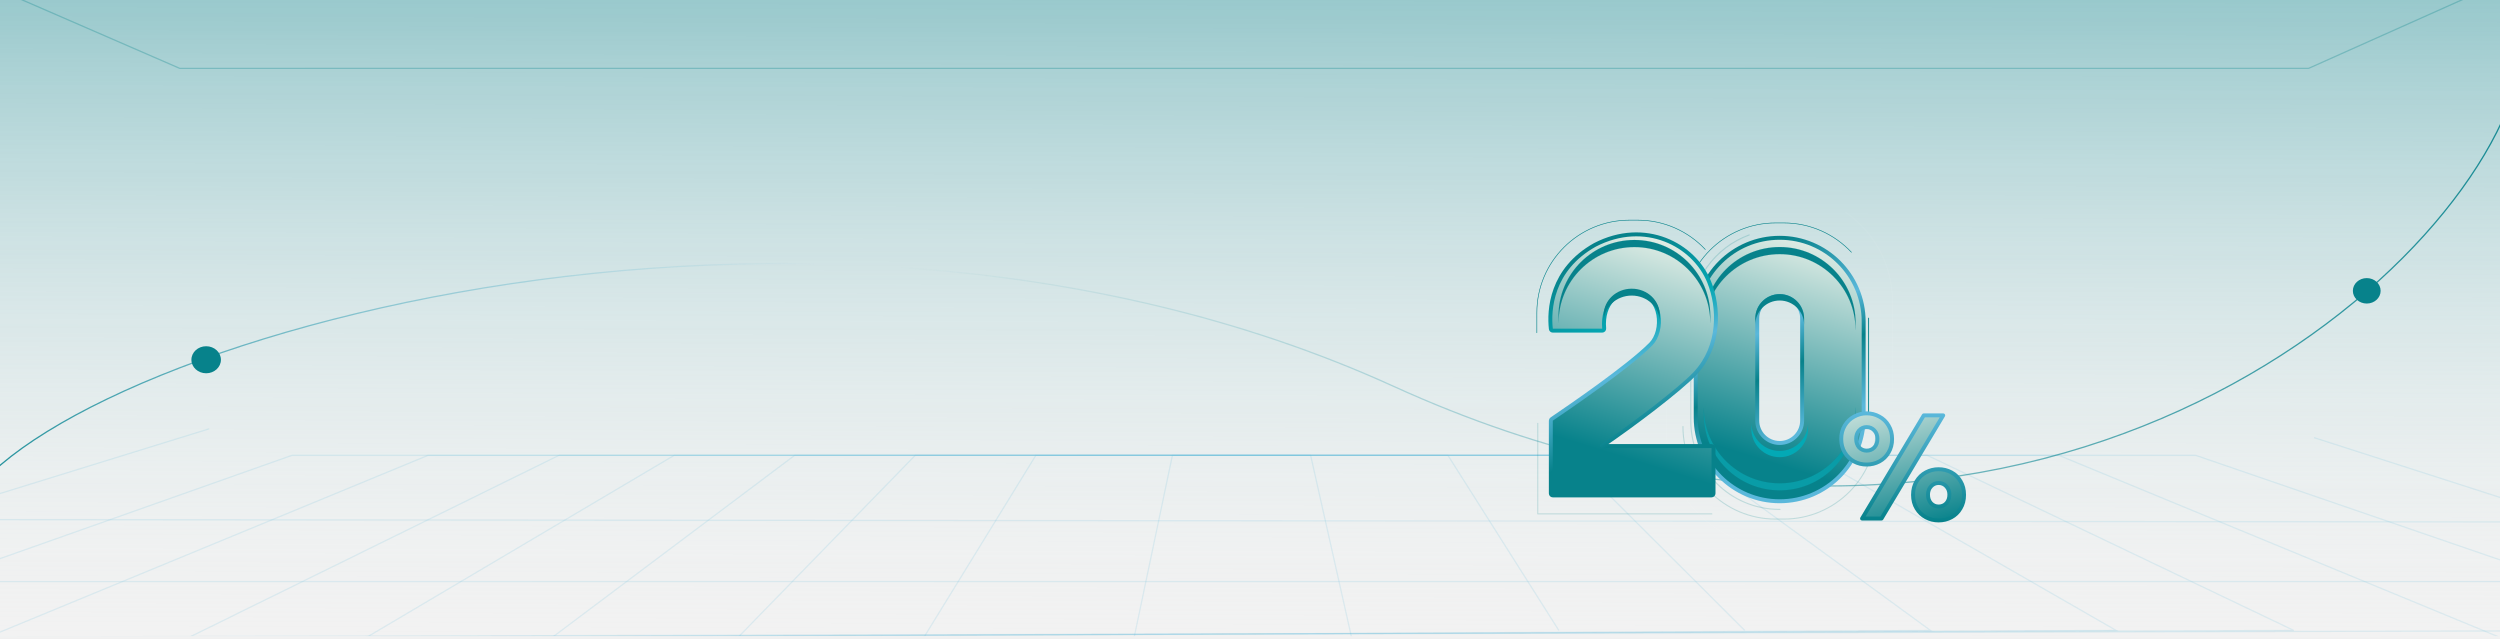
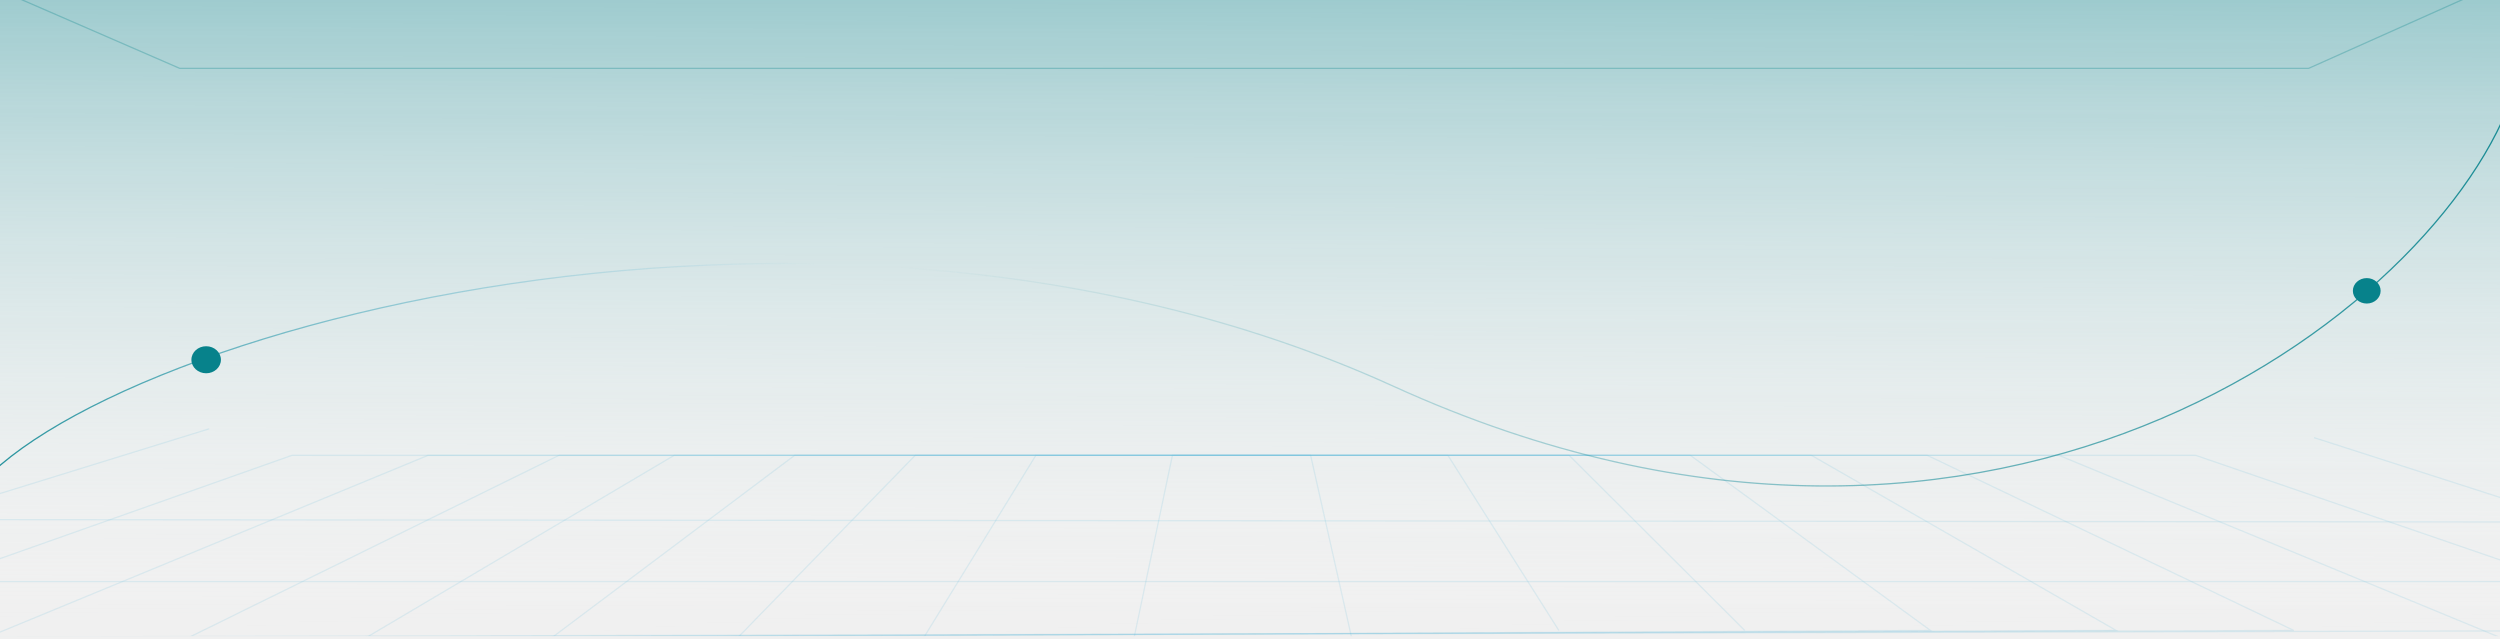
<svg xmlns="http://www.w3.org/2000/svg" width="1920" height="490" viewBox="0 0 1920 490" fill="none">
-   <rect width="1920" height="489.828" fill="url(#paint0_linear_1387_4308)" />
-   <g clip-path="url(#clip0_1387_4308)">
-     <mask id="mask0_1387_4308" style="mask-type:alpha" maskUnits="userSpaceOnUse" x="-217" y="-148" width="2341" height="637">
+   <rect width="1920" height="489.828" fill="url(#paint0_linear_5521_79)" />
+   <g clip-path="url(#clip0_5521_79)">
+     <mask id="mask0_5521_79" style="mask-type:alpha" maskUnits="userSpaceOnUse" x="-217" y="-148" width="2341" height="637">
      <path d="M2124 -147.948H-217V488.829H2124V-147.948Z" fill="white" />
    </mask>
-     <g mask="url(#mask0_1387_4308)">
+     <g mask="url(#mask0_5521_79)">
      <path d="M160.676 329.311L-357.395 489.607H2254.57L1777.21 336.111" stroke="#5AB8DB" stroke-opacity="0.15" />
-       <path d="M-171.18 489.57L224.199 349.698H1686.24L2077.76 484.187L-171.18 489.57Z" stroke="#5AB8DB" stroke-opacity="0.15" />
+       <path d="M-171.18 489.569L224.199 349.698H1686.24L2077.76 484.186L-171.18 489.569Z" stroke="#5AB8DB" stroke-opacity="0.15" />
      <path d="M-10 489.568L328.74 349.698H1581.16L1920 489.568" stroke="#5AB8DB" stroke-opacity="0.15" />
-       <path d="M144.991 489.568L429.269 349.698H1480.12L1761.63 484.188L144.991 489.568Z" stroke="#5AB8DB" stroke-opacity="0.15" />
-       <path d="M281.4 489.568L517.755 349.698H1391.17L1625.23 484.188L281.4 489.568Z" stroke="#5AB8DB" stroke-opacity="0.15" />
+       <path d="M144.991 489.568L429.269 349.698H1480.12L1761.63 484.187L144.991 489.568Z" stroke="#5AB8DB" stroke-opacity="0.15" />
+       <path d="M281.4 489.568L517.755 349.698H1391.17L1625.23 484.187L281.4 489.568Z" stroke="#5AB8DB" stroke-opacity="0.15" />
      <path d="M424.047 489.567L610.297 349.698H1298.17L1482.61 484.189L424.047 489.567Z" stroke="#5AB8DB" stroke-opacity="0.15" />
-       <path d="M566.737 489.565L702.884 349.698H1205.12L1339.95 484.191" stroke="#5AB8DB" stroke-opacity="0.15" />
-       <path d="M709.493 489.56L795.535 349.698H1111.99L1197.2 484.196" stroke="#5AB8DB" stroke-opacity="0.15" />
-       <path d="M871.016 489.526L900.415 349.698H1006.56L1038 489.526" stroke="#5AB8DB" stroke-opacity="0.15" />
+       <path d="M566.737 489.564L702.884 349.698H1205.12L1339.95 484.191" stroke="#5AB8DB" stroke-opacity="0.15" />
+       <path d="M709.493 489.559L795.535 349.698H1111.99L1197.2 484.196" stroke="#5AB8DB" stroke-opacity="0.15" />
+       <path d="M871.016 489.525L900.415 349.698H1006.56L1038 489.525" stroke="#5AB8DB" stroke-opacity="0.15" />
      <path d="M-360.033 -163.903L138.024 52.507L1773 52.506L2257.17 -163.903H-360.033Z" stroke="#07828B" stroke-opacity="0.3" />
-       <path d="M-34.635 620.782V406.301C-10.273 280.988 602.417 83.618 1070.17 296.652C1537.93 509.685 1887.85 228.205 1933.65 60.597V615.487" stroke="url(#paint1_linear_1387_4308)" />
+       <path d="M-34.635 620.782V406.301C-10.273 280.988 602.417 83.618 1070.17 296.652C1537.93 509.685 1887.85 228.205 1933.65 60.597V615.487" stroke="url(#paint1_linear_5521_79)" />
      <path d="M1817.67 233.124C1823.56 233.124 1828.33 228.748 1828.33 223.35C1828.33 217.952 1823.56 213.576 1817.67 213.576C1811.78 213.576 1807 217.952 1807 223.35C1807 228.748 1811.78 233.124 1817.67 233.124Z" fill="#07828B" />
      <path d="M158.333 286.676C164.593 286.676 169.667 282.027 169.667 276.291C169.667 270.556 164.593 265.907 158.333 265.907C152.074 265.907 147 270.556 147 276.291C147 282.027 152.074 286.676 158.333 286.676Z" fill="#07828B" />
      <path d="M-36.256 399.042L1949.65 400.885" stroke="#5AB8DB" stroke-opacity="0.15" />
      <path d="M-186.108 446.642H2105.28" stroke="#5AB8DB" stroke-opacity="0.15" />
    </g>
  </g>
-   <g clip-path="url(#clip1_1387_4308)">
-     <path d="M1412.4 201.484C1400.73 189.836 1384.61 182.63 1366.8 182.63C1331.18 182.63 1302.31 211.451 1302.31 247.003V320.594C1302.31 356.147 1331.18 384.968 1366.8 384.968C1402.41 384.968 1431.29 356.147 1431.29 320.594V247.003C1431.29 229.227 1424.07 213.131 1412.4 201.484ZM1384.04 322.999C1384.04 332.506 1376.32 340.213 1366.8 340.213C1357.27 340.213 1349.55 332.506 1349.55 322.999V244.599C1349.55 235.091 1357.27 227.385 1366.8 227.385C1371.56 227.385 1375.87 229.31 1378.99 232.426C1382.11 235.543 1384.04 239.845 1384.04 244.599V322.999Z" fill="url(#paint2_linear_1387_4308)" stroke="url(#paint3_linear_1387_4308)" stroke-width="3.03" stroke-linejoin="round" />
-     <path d="M1385.56 244.598V249.522C1385.56 244.35 1383.46 239.667 1380.06 236.278C1376.67 232.888 1371.98 230.792 1366.8 230.792C1356.43 230.792 1348.04 239.178 1348.04 249.522V244.598C1348.04 234.254 1356.43 225.869 1366.8 225.869C1371.98 225.869 1376.67 227.965 1380.06 231.354C1383.46 234.744 1385.56 239.426 1385.56 244.598Z" fill="#07828B" />
-     <path d="M1388.6 324.545V329.35C1388.6 341.369 1378.84 351.114 1366.8 351.114C1354.76 351.114 1345 341.369 1345 329.35V324.545C1345 336.566 1354.76 346.309 1366.8 346.309C1378.84 346.309 1388.6 336.566 1388.6 324.545Z" fill="#03A9B5" />
-     <path d="M1425.07 247.904V253.347C1425.07 237.284 1418.55 222.741 1408 212.215C1397.46 201.688 1382.89 195.178 1366.8 195.178C1334.61 195.178 1308.52 221.221 1308.52 253.347V247.904C1308.52 215.779 1334.61 189.735 1366.8 189.735C1382.89 189.735 1397.46 196.246 1408 206.773C1418.55 217.3 1425.07 231.841 1425.07 247.904Z" fill="#07828B" stroke="#07828B" stroke-width="0.056" stroke-miterlimit="10" stroke-linecap="round" stroke-linejoin="round" />
-     <path d="M1425.07 318.438V312.996C1425.07 329.059 1418.55 343.601 1408 354.127C1397.46 364.654 1382.89 371.165 1366.8 371.165C1334.61 371.165 1308.52 345.122 1308.52 312.996V318.438C1308.52 350.563 1334.61 376.607 1366.8 376.607C1382.89 376.607 1397.46 370.096 1408 359.569C1418.55 349.043 1425.07 334.501 1425.07 318.438Z" fill="#099CA7" stroke="#07828B" stroke-width="0.056" stroke-miterlimit="10" stroke-linecap="round" stroke-linejoin="round" />
-     <path d="M1367 391.209H1366.6C1329 391.209 1298.53 360.787 1298.53 323.259V244.339C1298.53 214.955 1317.21 189.928 1343.37 180.449" stroke="#07828B" stroke-opacity="0.2" stroke-width="0.867" stroke-miterlimit="10" stroke-linecap="round" stroke-linejoin="round" />
-     <path d="M1435.07 244.338V323.258" stroke="#07828B" stroke-width="0.706" stroke-miterlimit="10" stroke-linecap="round" stroke-linejoin="round" />
-     <path d="M1441.09 327.572C1441.09 366.834 1409.21 398.664 1369.87 398.664H1363.72C1324.39 398.664 1292.5 366.834 1292.5 327.572" stroke="#07828B" stroke-opacity="0.2" stroke-width="0.815" stroke-miterlimit="10" stroke-linecap="round" stroke-linejoin="round" />
-     <path d="M1292.5 257.711V242.3C1292.5 203.037 1324.39 171.208 1363.72 171.208H1369.87C1390.4 171.208 1408.9 179.875 1421.89 193.744" stroke="#07828B" stroke-width="0.424" stroke-miterlimit="10" stroke-linecap="round" stroke-linejoin="round" />
-     <path d="M1292.5 257.711V242.3C1292.5 203.037 1324.39 171.208 1363.72 171.208H1369.87C1390.4 171.208 1408.9 179.875 1421.89 193.744" stroke="#07828B" stroke-opacity="0.2" stroke-width="0.424" stroke-miterlimit="10" stroke-linecap="round" stroke-linejoin="round" />
-     <g filter="url(#filter0_f_1387_4308)">
-       <path d="M1363.71 419.366C1317.56 419.366 1280.16 382.025 1280.16 335.961V231.636C1280.16 210.774 1287.83 191.701 1300.51 177.075" stroke="white" stroke-opacity="0.1" stroke-width="0.424" stroke-miterlimit="10" stroke-linecap="round" stroke-linejoin="round" />
-     </g>
-     <g filter="url(#filter1_f_1387_4308)">
-       <path d="M1417.35 162.988C1439.15 178.039 1453.44 203.173 1453.44 231.635V299.761" stroke="white" stroke-opacity="0.1" stroke-width="0.424" stroke-miterlimit="10" stroke-linecap="round" stroke-linejoin="round" />
-     </g>
-     <path d="M1180.3 255.572V240.16C1180.3 200.898 1212.19 169.069 1251.52 169.069H1257.67C1278.2 169.069 1296.69 177.736 1309.69 191.605" stroke="#07828B" stroke-width="0.424" stroke-miterlimit="10" stroke-linecap="round" stroke-linejoin="round" />
-     <path d="M1180.3 255.572V240.16C1180.3 200.898 1212.19 169.069 1251.52 169.069H1257.67C1278.2 169.069 1296.69 177.736 1309.69 191.605" stroke="#07828B" stroke-opacity="0.2" stroke-width="0.424" stroke-miterlimit="10" stroke-linecap="round" stroke-linejoin="round" />
-     <path d="M1181 325.16V394.662H1314.7" stroke="#07828B" stroke-opacity="0.2" stroke-width="0.815" stroke-miterlimit="10" stroke-linecap="round" stroke-linejoin="round" />
-     <path d="M1224.94 188.044C1224.93 188.051 1224.91 188.059 1224.9 188.067C1191.05 206.967 1189.48 238.376 1191.05 252.592C1191.14 253.359 1191.79 253.94 1192.56 253.94H1230.5C1230.92 253.94 1231.33 253.76 1231.62 253.445C1231.91 253.131 1232.05 252.709 1232.01 252.285C1231.12 242.708 1233.81 235.009 1238.51 230.092C1243.2 225.191 1250.02 222.907 1257.74 224.358C1267.02 226.1 1272.12 233.31 1273.62 241.646C1275.12 250.053 1272.86 259.19 1267.81 264.292C1259.09 273.112 1243.05 285.475 1227.67 296.656C1212.33 307.815 1197.75 317.721 1192.03 321.612L1191.71 321.829C1191.29 322.112 1191.04 322.581 1191.04 323.082V378.96C1191.04 379.797 1191.72 380.475 1192.56 380.475H1314.46C1315.3 380.475 1315.98 379.797 1315.98 378.96V344.094C1315.98 343.257 1315.3 342.579 1314.46 342.579H1230.37C1243.66 333.541 1258.1 322.994 1270.69 313.253C1284.56 302.521 1296.28 292.699 1301.69 286.943C1321.56 265.82 1320.46 235.983 1312.63 216.532C1301.07 187.794 1263.24 168.221 1224.94 188.044Z" fill="url(#paint4_linear_1387_4308)" stroke="url(#paint5_linear_1387_4308)" stroke-width="3.03" stroke-linejoin="round" />
-     <path d="M1313.5 242.477V247.919C1313.5 231.856 1306.98 217.313 1296.43 206.788C1285.89 196.261 1271.32 189.75 1255.23 189.75C1223.05 189.75 1196.96 215.793 1196.96 247.919V242.477C1196.96 210.352 1223.05 184.308 1255.23 184.308C1271.32 184.308 1285.89 190.819 1296.43 201.346C1306.98 211.873 1313.5 226.414 1313.5 242.477Z" fill="#07828B" stroke="#07828B" stroke-width="0.056" stroke-miterlimit="10" stroke-linecap="round" stroke-linejoin="round" />
-     <path d="M1274.68 241.827V247.114C1274.68 241.56 1272.27 236.532 1268.38 232.892C1264.48 229.253 1259.11 227.002 1253.17 227.002C1241.28 227.002 1231.65 236.006 1231.65 247.114V241.827C1231.65 230.719 1241.28 221.715 1253.17 221.715C1259.11 221.715 1264.48 223.966 1268.38 227.605C1272.27 231.245 1274.68 236.273 1274.68 241.827Z" fill="#07828B" />
-     <path d="M1450.42 347.501C1450.41 347.505 1450.41 347.508 1450.41 347.511C1450.41 347.516 1450.41 347.52 1450.4 347.524C1448.67 350.507 1446.32 352.778 1443.35 354.366C1440.34 355.968 1437.1 356.771 1433.59 356.771C1430.09 356.771 1426.85 355.969 1423.85 354.369C1420.94 352.781 1418.59 350.504 1416.77 347.501C1414.98 344.543 1414.06 341.112 1414.06 337.161C1414.06 333.21 1414.98 329.779 1416.77 326.821C1418.58 323.825 1420.97 321.547 1423.95 319.957C1423.96 319.952 1423.97 319.948 1423.98 319.943C1426.98 318.271 1430.18 317.439 1433.59 317.439C1437.09 317.439 1440.32 318.274 1443.32 319.943C1443.33 319.948 1443.34 319.952 1443.35 319.957C1446.32 321.544 1448.67 323.815 1450.4 326.798C1450.41 326.806 1450.41 326.813 1450.42 326.821C1452.21 329.779 1453.12 333.21 1453.12 337.161C1453.12 341.112 1452.21 344.543 1450.42 347.501ZM1427.73 330.645L1427.73 330.649C1426.23 332.338 1425.55 334.525 1425.55 337.049C1425.55 339.576 1426.23 341.78 1427.7 343.53C1427.72 343.553 1427.74 343.574 1427.76 343.595C1429.33 345.249 1431.3 346.092 1433.59 346.092C1435.94 346.092 1437.96 345.263 1439.54 343.595C1439.55 343.585 1439.55 343.575 1439.56 343.565C1441.13 341.816 1441.86 339.599 1441.86 337.049C1441.86 334.509 1441.14 332.315 1439.55 330.63C1437.98 328.888 1435.96 328.005 1433.59 328.005C1431.28 328.005 1429.29 328.908 1427.73 330.645ZM1505.69 390.425C1505.68 390.432 1505.68 390.44 1505.67 390.447C1503.94 393.431 1501.59 395.701 1498.61 397.289C1495.61 398.892 1492.37 399.694 1488.86 399.694C1485.35 399.694 1482.11 398.892 1479.11 397.289C1476.13 395.699 1473.74 393.421 1471.93 390.425C1470.13 387.466 1469.22 384.036 1469.22 380.085C1469.22 376.053 1470.14 372.586 1471.93 369.632C1473.74 366.636 1476.13 364.358 1479.11 362.768C1482.11 361.166 1485.35 360.362 1488.86 360.362C1492.37 360.362 1495.61 361.166 1498.61 362.768C1501.59 364.355 1503.94 366.626 1505.67 369.609C1505.68 369.617 1505.68 369.624 1505.69 369.632C1507.48 372.586 1508.39 376.053 1508.39 380.085C1508.39 384.036 1507.48 387.466 1505.69 390.425ZM1483 386.488C1483.01 386.498 1483.02 386.508 1483.03 386.518C1484.6 388.173 1486.57 389.016 1488.86 389.016C1491.21 389.016 1493.23 388.186 1494.81 386.518C1494.81 386.508 1494.82 386.498 1494.83 386.488C1496.4 384.739 1497.13 382.522 1497.13 379.972C1497.13 377.432 1496.41 375.238 1494.82 373.554C1493.25 371.812 1491.23 370.929 1488.86 370.929C1486.55 370.929 1484.57 371.826 1483.02 373.554C1481.43 375.238 1480.7 377.432 1480.7 379.972C1480.7 382.522 1481.44 384.739 1483 386.488ZM1430.07 398.234L1477.45 319.012H1492.38L1445 398.234H1430.07Z" fill="url(#paint6_linear_1387_4308)" stroke="url(#paint7_linear_1387_4308)" stroke-width="3.03" stroke-linejoin="round" />
-   </g>
  <defs>
-     <filter id="filter0_f_1387_4308" x="1278.53" y="175.451" width="86.802" height="245.54" filterUnits="userSpaceOnUse" color-interpolation-filters="sRGB">
-       <feFlood flood-opacity="0" result="BackgroundImageFix" />
-       <feBlend mode="normal" in="SourceGraphic" in2="BackgroundImageFix" result="shape" />
-       <feGaussianBlur stdDeviation="0.706" result="effect1_foregroundBlur_1387_4308" />
-     </filter>
-     <filter id="filter1_f_1387_4308" x="1415.73" y="161.363" width="39.336" height="140.022" filterUnits="userSpaceOnUse" color-interpolation-filters="sRGB">
-       <feFlood flood-opacity="0" result="BackgroundImageFix" />
-       <feBlend mode="normal" in="SourceGraphic" in2="BackgroundImageFix" result="shape" />
-       <feGaussianBlur stdDeviation="0.706" result="effect1_foregroundBlur_1387_4308" />
-     </filter>
-     <linearGradient id="paint0_linear_1387_4308" x1="878" y1="-318" x2="876" y2="490" gradientUnits="userSpaceOnUse">
+     <linearGradient id="paint0_linear_5521_79" x1="878" y1="-318" x2="876" y2="490" gradientUnits="userSpaceOnUse">
      <stop stop-color="#07828B" />
-       <stop offset="1" stop-color="white" stop-opacity="0.1" />
+       <stop offset="1" stop-color="white" stop-opacity="0" />
    </linearGradient>
-     <linearGradient id="paint1_linear_1387_4308" x1="2040" y1="163.18" x2="-61.378" y2="460.181" gradientUnits="userSpaceOnUse">
+     <linearGradient id="paint1_linear_5521_79" x1="2040" y1="163.18" x2="-61.378" y2="460.181" gradientUnits="userSpaceOnUse">
      <stop stop-color="#07828B" />
      <stop offset="0.633" stop-color="#2495A7" stop-opacity="0" />
      <stop offset="0.662" stop-color="#5AB8DB" stop-opacity="0" />
      <stop offset="1" stop-color="#07828B" />
    </linearGradient>
-     <linearGradient id="paint2_linear_1387_4308" x1="1356.03" y1="149.017" x2="1298.28" y2="336.159" gradientUnits="userSpaceOnUse">
-       <stop stop-color="#FFFCF2" />
-       <stop offset="1" stop-color="#07828B" />
-     </linearGradient>
-     <linearGradient id="paint3_linear_1387_4308" x1="1366.8" y1="184.144" x2="1429.44" y2="327.658" gradientUnits="userSpaceOnUse">
-       <stop stop-color="#07828B" />
-       <stop offset="0.38" stop-color="#5AB8DB" />
-       <stop offset="0.59" stop-color="#07828B" />
-       <stop offset="0.905" stop-color="#5AB8DB" />
-     </linearGradient>
-     <linearGradient id="paint4_linear_1387_4308" x1="1243.24" y1="149.021" x2="1186.37" y2="332.414" gradientUnits="userSpaceOnUse">
-       <stop stop-color="#FFFCF2" />
-       <stop offset="1" stop-color="#07828B" />
-     </linearGradient>
-     <linearGradient id="paint5_linear_1387_4308" x1="1253.75" y1="183.475" x2="1315.4" y2="324.01" gradientUnits="userSpaceOnUse">
-       <stop stop-color="#07828B" />
-       <stop offset="0.38" stop-color="#05A7B3" />
-       <stop offset="0.59" stop-color="#5AB8DB" />
-       <stop offset="0.905" stop-color="#07828B" />
-     </linearGradient>
-     <linearGradient id="paint6_linear_1387_4308" x1="1467.13" y1="408.055" x2="1435.9" y2="282.63" gradientUnits="userSpaceOnUse">
-       <stop stop-color="#07828B" />
-       <stop offset="1" stop-color="#FFFCF2" />
-     </linearGradient>
-     <linearGradient id="paint7_linear_1387_4308" x1="1461.23" y1="399.694" x2="1461.23" y2="317.439" gradientUnits="userSpaceOnUse">
-       <stop stop-color="#07828B" />
-       <stop offset="1" stop-color="#5AB8DB" />
-     </linearGradient>
-     <clipPath id="clip0_1387_4308">
+     <clipPath id="clip0_5521_79">
      <rect width="1920" height="488.829" fill="white" />
-     </clipPath>
-     <clipPath id="clip1_1387_4308">
-       <rect width="330" height="260" fill="white" transform="translate(1180 161.303)" />
    </clipPath>
  </defs>
</svg>
